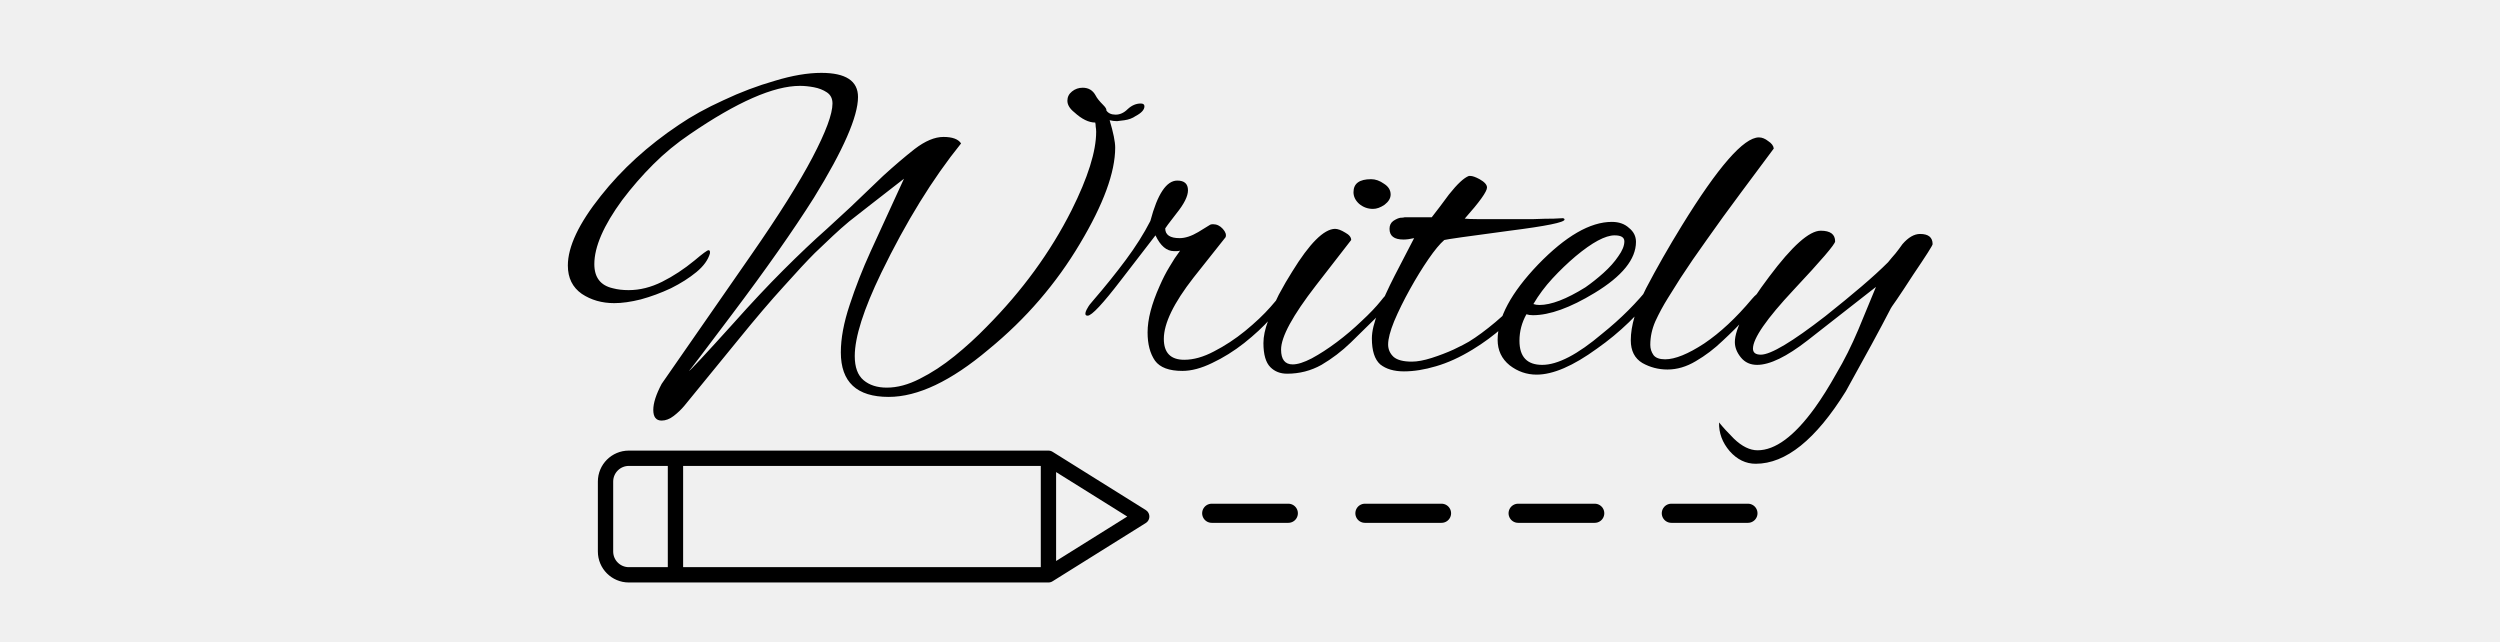
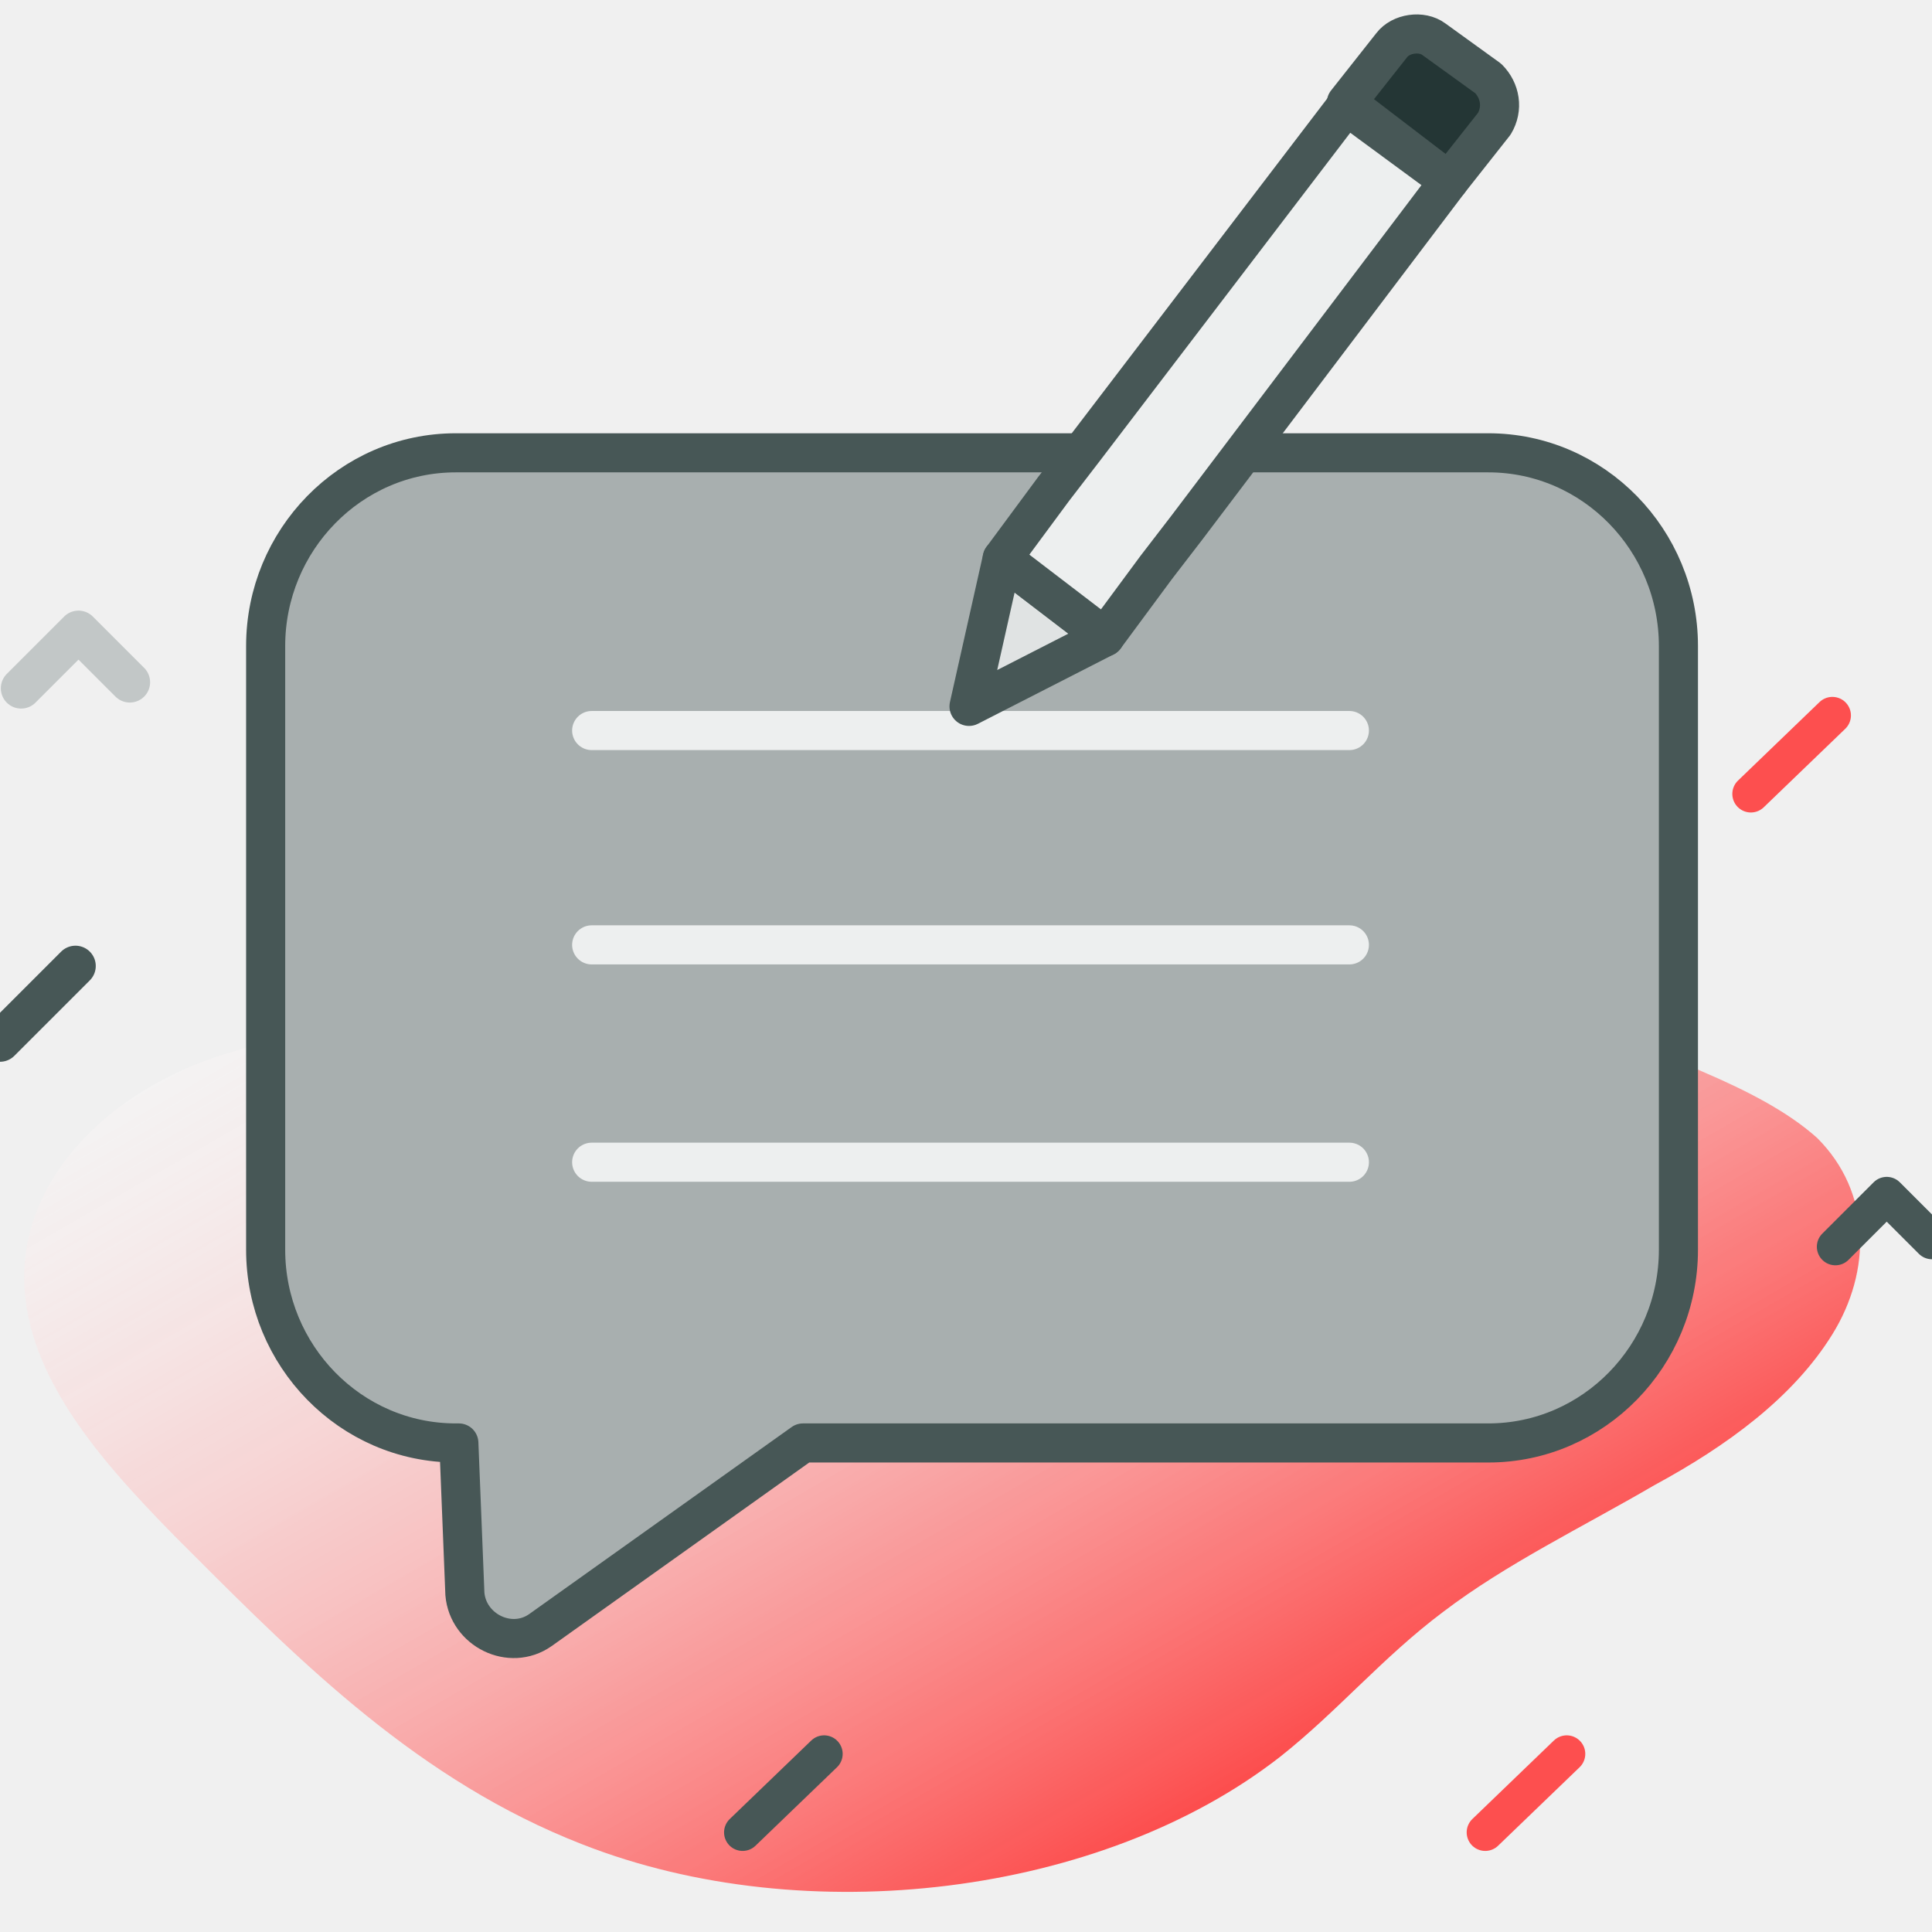
- <svg xmlns="http://www.w3.org/2000/svg" width="156" height="40" viewBox="0 0 156 40" fill="none">
-   <g clip-path="url(#clip0_10_34)">
-     <path d="M42.149 28.595L65.423 28.595M42.149 28.595L42.149 35.869M42.149 28.595L39.239 28.595C38.436 28.595 37.785 29.247 37.785 30.05L37.785 34.414C37.785 35.217 38.436 35.869 39.239 35.869L42.149 35.869M65.423 28.595L65.423 35.869M65.423 28.595L71.242 32.232L65.423 35.869M42.149 35.869L65.423 35.869" stroke="black" stroke-width="0.956" stroke-linecap="round" stroke-linejoin="round" />
-     <path d="M41.286 26.244C40.938 26.244 40.765 26.022 40.765 25.578C40.765 25.153 40.938 24.613 41.286 23.956L46.877 15.903C48.596 13.431 49.87 11.403 50.701 9.819C51.531 8.236 51.947 7.116 51.947 6.459C51.947 6.15 51.831 5.918 51.599 5.764C51.367 5.609 51.097 5.503 50.788 5.445C50.479 5.387 50.189 5.358 49.919 5.358C48.277 5.358 45.989 6.362 43.053 8.371C42.223 8.931 41.46 9.559 40.765 10.254C40.069 10.949 39.422 11.693 38.824 12.485C37.665 14.068 37.086 15.401 37.086 16.482C37.086 17.312 37.472 17.815 38.245 17.988C38.534 18.066 38.862 18.104 39.229 18.104C39.925 18.104 40.62 17.93 41.315 17.583C42.01 17.235 42.686 16.791 43.343 16.25C43.845 15.825 44.135 15.613 44.212 15.613C44.289 15.613 44.318 15.681 44.299 15.816C44.183 16.221 43.903 16.608 43.459 16.975C43.015 17.341 42.483 17.68 41.865 17.988C41.248 18.278 40.62 18.51 39.983 18.684C39.365 18.838 38.814 18.916 38.331 18.916C37.559 18.916 36.883 18.722 36.304 18.336C35.724 17.93 35.434 17.341 35.434 16.569C35.434 15.391 36.12 13.943 37.491 12.224C38.804 10.563 40.427 9.085 42.358 7.792C43.15 7.251 44.077 6.739 45.139 6.256C46.201 5.754 47.273 5.349 48.354 5.04C49.436 4.711 50.401 4.547 51.251 4.547C52.777 4.547 53.54 5.049 53.54 6.053C53.54 7.27 52.623 9.366 50.788 12.34C49.494 14.387 47.785 16.82 45.66 19.64C43.903 21.976 43.015 23.145 42.995 23.145C43.053 23.145 43.98 22.15 45.776 20.161C46.877 18.925 47.91 17.824 48.876 16.859C49.861 15.874 50.769 15.014 51.599 14.28C52.005 13.914 52.497 13.46 53.076 12.919C53.656 12.359 54.332 11.712 55.104 10.978C55.78 10.36 56.437 9.8 57.074 9.298C57.731 8.796 58.329 8.545 58.87 8.545C59.43 8.545 59.797 8.68 59.971 8.95C58.194 11.152 56.533 13.846 54.988 17.032C53.887 19.311 53.337 21.04 53.337 22.218C53.337 22.913 53.52 23.415 53.887 23.724C54.254 24.033 54.737 24.188 55.336 24.188C55.992 24.188 56.678 24.004 57.393 23.637C58.127 23.27 58.851 22.797 59.565 22.218C60.28 21.639 60.946 21.03 61.564 20.393C63.785 18.153 65.552 15.729 66.865 13.122C67.889 11.075 68.401 9.443 68.401 8.226C68.401 8.11 68.391 8.004 68.372 7.907C68.372 7.811 68.362 7.724 68.343 7.647C67.937 7.647 67.503 7.434 67.039 7.009C66.749 6.778 66.605 6.536 66.605 6.285C66.605 6.053 66.701 5.86 66.894 5.706C67.087 5.551 67.309 5.474 67.561 5.474C67.927 5.474 68.198 5.638 68.372 5.967C68.449 6.121 68.603 6.314 68.835 6.546C68.99 6.7 69.057 6.816 69.038 6.894C69.154 7.067 69.347 7.154 69.617 7.154C69.888 7.154 70.139 7.038 70.37 6.807C70.621 6.575 70.892 6.459 71.182 6.459C71.336 6.459 71.413 6.517 71.413 6.633C71.413 6.845 71.23 7.048 70.863 7.241C70.67 7.376 70.438 7.463 70.168 7.502C70.013 7.521 69.859 7.541 69.704 7.56C69.55 7.56 69.395 7.541 69.241 7.502C69.472 8.274 69.588 8.844 69.588 9.211C69.588 10.756 68.854 12.755 67.387 15.207C66.653 16.444 65.813 17.612 64.866 18.713C63.92 19.814 62.858 20.847 61.68 21.812C59.343 23.782 57.267 24.767 55.452 24.767C53.462 24.767 52.468 23.84 52.468 21.986C52.468 21.117 52.651 20.132 53.018 19.031C53.385 17.911 53.82 16.801 54.322 15.7L56.408 11.152C55.558 11.809 54.863 12.349 54.322 12.774C53.8 13.18 53.356 13.527 52.989 13.817C52.642 14.107 52.304 14.406 51.975 14.715C51.666 15.005 51.29 15.362 50.846 15.787C50.363 16.27 49.716 16.965 48.905 17.873C48.094 18.761 47.147 19.871 46.066 21.204L42.706 25.317C42.513 25.549 42.29 25.762 42.039 25.955C41.788 26.148 41.537 26.244 41.286 26.244ZM73.782 23.145C72.951 23.145 72.382 22.932 72.073 22.508C71.764 22.063 71.609 21.474 71.609 20.741C71.609 19.929 71.86 18.964 72.362 17.844C72.556 17.399 72.758 17.003 72.971 16.656C73.183 16.289 73.405 15.951 73.637 15.642C73.56 15.661 73.492 15.671 73.434 15.671C73.376 15.671 73.318 15.671 73.26 15.671C72.797 15.671 72.411 15.343 72.102 14.686L69.958 17.467C68.819 18.954 68.123 19.698 67.872 19.698C67.776 19.698 67.728 19.659 67.728 19.582C67.728 19.485 67.776 19.36 67.872 19.205C67.93 19.089 68.046 18.935 68.22 18.742C68.954 17.892 69.63 17.052 70.248 16.221C70.866 15.391 71.378 14.58 71.783 13.788C72.227 12.108 72.787 11.268 73.463 11.268C73.907 11.268 74.13 11.471 74.13 11.876C74.13 12.243 73.888 12.726 73.405 13.325C72.942 13.923 72.71 14.232 72.71 14.252C72.71 14.657 73.009 14.86 73.608 14.86C73.956 14.86 74.342 14.734 74.767 14.483L75.52 14.02C75.559 14.001 75.617 13.991 75.694 13.991C75.926 13.991 76.128 14.087 76.302 14.28C76.476 14.474 76.534 14.647 76.476 14.802L74.477 17.322C73.241 18.906 72.623 20.18 72.623 21.146C72.623 22.015 73.048 22.45 73.898 22.45C74.477 22.45 75.095 22.276 75.752 21.928C76.428 21.581 77.075 21.156 77.693 20.654C78.33 20.132 78.861 19.63 79.286 19.147L79.981 18.336C80.02 18.297 80.068 18.249 80.126 18.191C80.184 18.133 80.232 18.104 80.271 18.104C80.406 18.104 80.474 18.172 80.474 18.307C80.474 18.346 80.454 18.413 80.416 18.51C80.377 18.607 80.309 18.713 80.213 18.828L79.286 19.871C78.842 20.373 78.291 20.885 77.635 21.407C76.997 21.909 76.331 22.324 75.636 22.652C74.96 22.981 74.342 23.145 73.782 23.145ZM85.675 13.035C85.347 13.035 85.057 12.929 84.806 12.716C84.574 12.504 84.458 12.262 84.458 11.992C84.458 11.451 84.825 11.181 85.559 11.181C85.829 11.181 86.1 11.277 86.37 11.471C86.641 11.644 86.776 11.867 86.776 12.137C86.776 12.369 86.65 12.581 86.399 12.774C86.148 12.948 85.907 13.035 85.675 13.035ZM80.316 23.319C79.891 23.319 79.543 23.183 79.273 22.913C78.983 22.623 78.838 22.121 78.838 21.407C78.838 21.001 78.935 20.538 79.128 20.016C79.302 19.476 79.524 18.935 79.794 18.394C80.084 17.853 80.364 17.37 80.635 16.946C81.716 15.188 82.604 14.3 83.3 14.28C83.474 14.28 83.686 14.358 83.937 14.512C84.188 14.647 84.314 14.802 84.314 14.976C84.314 14.976 83.58 15.922 82.112 17.815C80.663 19.688 79.939 21.02 79.939 21.812C79.939 22.43 80.181 22.739 80.663 22.739C80.972 22.739 81.368 22.614 81.851 22.363C82.353 22.092 82.875 21.754 83.415 21.349C83.956 20.943 84.468 20.509 84.951 20.045C85.453 19.582 85.859 19.157 86.168 18.771C86.361 18.52 86.525 18.346 86.66 18.249C86.814 18.153 86.911 18.104 86.95 18.104C87.027 18.104 87.066 18.162 87.066 18.278C87.066 18.375 86.95 18.568 86.718 18.858C86.505 19.147 86.206 19.485 85.82 19.871C85.356 20.335 84.845 20.837 84.285 21.378C83.725 21.919 83.116 22.382 82.46 22.768C81.803 23.135 81.088 23.319 80.316 23.319ZM87.604 23.174C86.986 23.174 86.493 23.029 86.127 22.739C85.779 22.43 85.605 21.89 85.605 21.117C85.605 20.673 85.74 20.113 86.011 19.437C86.281 18.742 86.619 17.998 87.025 17.206C87.43 16.415 87.836 15.632 88.241 14.86C87.99 14.918 87.768 14.947 87.575 14.947C86.996 14.947 86.706 14.725 86.706 14.28C86.706 14.068 86.783 13.904 86.938 13.788C87.112 13.672 87.266 13.605 87.401 13.585C87.401 13.585 87.421 13.585 87.459 13.585C87.517 13.585 87.585 13.576 87.662 13.556H89.342C89.69 13.112 90.047 12.639 90.414 12.137C90.935 11.48 91.35 11.094 91.659 10.978H91.746C91.882 10.978 92.075 11.046 92.326 11.181C92.635 11.355 92.789 11.528 92.789 11.702C92.789 11.953 92.326 12.6 91.399 13.643C91.573 13.662 91.824 13.672 92.152 13.672C92.48 13.672 92.886 13.672 93.369 13.672C93.6 13.672 93.929 13.672 94.354 13.672C94.798 13.672 95.252 13.672 95.715 13.672C96.198 13.653 96.613 13.643 96.961 13.643C97.308 13.624 97.501 13.614 97.54 13.614C97.598 13.633 97.627 13.662 97.627 13.701C97.627 13.875 96.488 14.107 94.209 14.396C92.915 14.57 91.92 14.705 91.225 14.802C90.549 14.899 90.182 14.956 90.124 14.976C89.854 15.207 89.525 15.603 89.139 16.163C88.753 16.724 88.367 17.351 87.981 18.046C87.594 18.742 87.266 19.408 86.996 20.045C86.745 20.663 86.619 21.146 86.619 21.494C86.619 21.803 86.735 22.063 86.967 22.276C87.198 22.469 87.575 22.566 88.096 22.566C88.444 22.566 88.859 22.488 89.342 22.334C89.825 22.179 90.279 22.005 90.704 21.812C91.148 21.6 91.466 21.436 91.659 21.32C92.162 21.011 92.712 20.605 93.311 20.103C93.929 19.582 94.537 18.993 95.136 18.336C95.406 18.066 95.59 17.93 95.686 17.93C95.744 17.93 95.773 17.969 95.773 18.046C95.773 18.201 95.628 18.452 95.338 18.8C94.875 19.36 94.354 19.9 93.774 20.422C93.214 20.924 92.587 21.387 91.891 21.812C91.1 22.295 90.337 22.643 89.603 22.855C88.888 23.068 88.222 23.174 87.604 23.174ZM95.885 23.377C95.267 23.377 94.707 23.183 94.205 22.797C93.703 22.392 93.452 21.861 93.452 21.204C93.452 19.833 94.292 18.268 95.972 16.511C97.691 14.734 99.226 13.846 100.578 13.846C101.022 13.846 101.38 13.972 101.65 14.223C101.94 14.454 102.085 14.744 102.085 15.092C102.085 16.173 101.225 17.235 99.506 18.278C97.981 19.205 96.696 19.669 95.653 19.669C95.499 19.669 95.364 19.649 95.248 19.611C94.958 20.132 94.814 20.683 94.814 21.262C94.814 22.266 95.287 22.768 96.233 22.768C97.198 22.768 98.444 22.121 99.97 20.827C101.148 19.881 102.152 18.877 102.983 17.815C103.156 17.583 103.311 17.467 103.446 17.467C103.562 17.467 103.62 17.525 103.62 17.641C103.62 17.757 103.543 17.921 103.388 18.133C102.847 18.848 102.268 19.505 101.65 20.103C101.032 20.702 100.366 21.252 99.651 21.754C98.164 22.836 96.909 23.377 95.885 23.377ZM96.059 19.031C96.793 19.031 97.749 18.664 98.927 17.93C99.313 17.66 99.69 17.361 100.057 17.032C100.443 16.685 100.752 16.337 100.984 15.99C101.235 15.642 101.36 15.333 101.36 15.063C101.36 14.812 101.158 14.686 100.752 14.686C100.173 14.686 99.362 15.121 98.319 15.99C97.817 16.415 97.334 16.878 96.87 17.38C96.407 17.882 96.011 18.413 95.683 18.973C95.798 19.012 95.924 19.031 96.059 19.031ZM104.05 23.058C103.49 23.058 102.968 22.923 102.485 22.652C102.003 22.363 101.761 21.89 101.761 21.233C101.761 20.325 102.08 19.244 102.717 17.988C103.374 16.733 104.117 15.43 104.948 14.078C107.207 10.408 108.81 8.574 109.756 8.574C109.95 8.574 110.143 8.651 110.336 8.805C110.548 8.941 110.664 9.095 110.683 9.269L108.656 11.992C107.864 13.054 107.149 14.039 106.512 14.947C105.875 15.835 105.324 16.637 104.861 17.351C104.629 17.718 104.368 18.133 104.079 18.597C103.789 19.06 103.528 19.543 103.296 20.045C103.084 20.528 102.978 21.02 102.978 21.523C102.978 21.754 103.045 21.967 103.181 22.16C103.316 22.334 103.557 22.421 103.905 22.421C104.523 22.421 105.334 22.092 106.338 21.436C107.342 20.76 108.337 19.833 109.322 18.655C109.418 18.539 109.525 18.433 109.641 18.336C109.756 18.239 109.853 18.191 109.93 18.191C110.027 18.191 110.075 18.249 110.075 18.365C110.075 18.423 110.007 18.539 109.872 18.713C109.756 18.867 109.66 18.993 109.583 19.089L108.887 19.871C108.501 20.296 108.038 20.76 107.497 21.262C106.975 21.764 106.415 22.189 105.817 22.537C105.237 22.884 104.648 23.058 104.05 23.058ZM109.558 28.939C108.94 28.939 108.4 28.678 107.936 28.156C107.473 27.616 107.251 27.017 107.27 26.36C107.502 26.65 107.811 26.988 108.197 27.374C108.699 27.857 109.191 28.098 109.674 28.098C110.775 28.098 111.963 27.22 113.237 25.462C113.682 24.844 114.135 24.12 114.599 23.29C115.082 22.479 115.536 21.571 115.96 20.567L117.061 17.902L112.803 21.233C111.49 22.256 110.437 22.768 109.645 22.768C109.22 22.768 108.882 22.614 108.631 22.305C108.38 21.996 108.255 21.677 108.255 21.349C108.255 20.518 108.969 19.157 110.398 17.264C111.828 15.352 112.899 14.396 113.614 14.396C114.213 14.396 114.512 14.618 114.512 15.063C114.512 15.236 113.653 16.241 111.934 18.075C110.234 19.891 109.385 21.117 109.385 21.754C109.385 22.005 109.549 22.131 109.877 22.131C110.495 22.131 111.837 21.329 113.904 19.727C114.753 19.051 115.507 18.433 116.163 17.873C116.82 17.312 117.37 16.81 117.814 16.366C117.969 16.173 118.123 15.99 118.278 15.816C118.432 15.623 118.577 15.43 118.712 15.236C119.079 14.812 119.446 14.599 119.813 14.599C120.335 14.599 120.595 14.812 120.595 15.236C120.595 15.314 120.19 15.951 119.379 17.148C118.954 17.805 118.616 18.317 118.365 18.684C118.114 19.031 117.969 19.253 117.93 19.35C117.332 20.509 116.414 22.198 115.178 24.419C113.305 27.432 111.432 28.939 109.558 28.939Z" fill="black" />
-     <path d="M75.611 32.028H113.833" stroke="black" stroke-width="1.194" stroke-linecap="round" stroke-dasharray="4.78 4.78" />
+ <svg xmlns="http://www.w3.org/2000/svg" viewBox="0 0 64 64" id="BlogComment">
+   <linearGradient id="a" x1="21.427" x2="41.034" y1="25.386" y2="59.347" gradientUnits="userSpaceOnUse">
+     <stop offset="0" stop-color="#ffffff" stop-opacity=".25" class="stopColorffffff svgShape" />
+     <stop offset="1" stop-color="#ff2323" stop-opacity=".8" class="stopColorff9d23 svgShape" />
+   </linearGradient>
+   <path fill="url(#a)" d="M18 27.8c1.5-1.2 3.1-2.4 5.1-3.1 2.3-.8 5-.7 7.5-.1 2.4.6 4.7 1.6 6.9 2.5l18.9 8.4c1.4.6 2.8 1.3 3.8 2.2 1.8 1.8 1.8 4.4.5 6.5-1.3 2.1-3.5 3.7-5.9 5-2.4 1.4-4.9 2.6-7 4.2-2 1.5-3.5 3.3-5.4 4.8-5.9 4.6-15.7 5.8-23.1 2.9-5.4-2.1-9.3-6-13-9.7C3.6 48.7.8 45.7.8 42.3c0-3.3 2.8-6.2 6.7-7.4 4.1-1.1 7.3-4.6 10.5-7.1z" />
+   <path fill="none" stroke="#c2c7c7" stroke-linecap="round" stroke-linejoin="round" stroke-miterlimit="10" stroke-width="1.345" d="m.7 22.8 1.9-1.9 1.7 1.7" class="colorStrokeff9d23 svgStroke" />
+   <path fill="none" stroke="#475756" stroke-linecap="round" stroke-linejoin="round" stroke-miterlimit="10" stroke-width="1.229" d="m60.8 41.3 1.7-1.7 1.5 1.5" class="colorStroke9495fa svgStroke" />
+   <path fill="none" stroke="#475756" stroke-linecap="round" stroke-linejoin="round" stroke-miterlimit="10" stroke-width="1.345" d="M2.5 32 0 34.5" class="colorStroke9495fa svgStroke" />
+   <path fill="none" stroke="#fd4f4f" stroke-linecap="round" stroke-linejoin="round" stroke-miterlimit="10" stroke-width="1.229" d="M60.7 23.7 58 26.3" class="colorStrokeff4b4d svgStroke" />
+   <path fill="none" stroke="#475756" stroke-linecap="round" stroke-linejoin="round" stroke-miterlimit="10" stroke-width="1.229" d="m27.3 58.1-2.7 2.6" class="colorStroke0000db svgStroke" />
+   <path fill="none" stroke="#fd4f4f" stroke-linecap="round" stroke-linejoin="round" stroke-miterlimit="10" stroke-width="1.229" d="m51.9 58.1-2.7 2.6" class="colorStrokeff4b4d svgStroke" />
+   <g stroke-linecap="round" stroke-linejoin="round" stroke-miterlimit="10" stroke-width="1.295" fill="#001514" class="color000000 svgShape">
+     <path fill="#a8afaf" stroke="#475756" d="M35.7 15H15.1c-3.5 0-6.3 2.9-6.3 6.4v20c0 3.5 2.8 6.4 6.3 6.4h.1l.2 5c.1 1.2 1.5 1.9 2.5 1.2l8.7-6.2h22.7c3.5 0 6.3-2.9 6.3-6.4v-20c0-3.5-2.8-6.4-6.3-6.4H35.7z" class="color9495fa svgShape colorStroke0000db svgStroke" />
+     <path fill="none" stroke="#edefef" d="M19.6 31.3h25.1M19.6 38.5h25.1M19.6 24.2h25.1" class="colorStrokeffffff svgStroke" />
+     <path fill="#243635" stroke="#475756" d="M49.5 4.1 48 6h0l-3.4-2.6 1.5-1.9c.3-.4 1-.5 1.4-.2l1.8 1.3c.4.4.5 1 .2 1.5z" class="colorff9d23 svgShape colorStroke0000db svgStroke" />
+     <path fill="#e0e3e3" stroke="#475756" d="m36.6 21.1-4.5 2.3 1.1-4.9z" class="colorfed3be svgShape colorStroke0000db svgStroke" />
+     <path fill="#edefef" stroke="#475756" d="m48 6-8.7 11.5-1 1.3-1.7 2.3-3.4-2.6 1.7-2.3 1-1.3 8.7-11.4z" class="colorf86c66 svgShape colorStroke0000db svgStroke" />
  </g>
-   <defs>
-     <clipPath id="clip0_10_34">
-       <rect width="156" height="40" fill="white" />
-     </clipPath>
-   </defs>
</svg>
